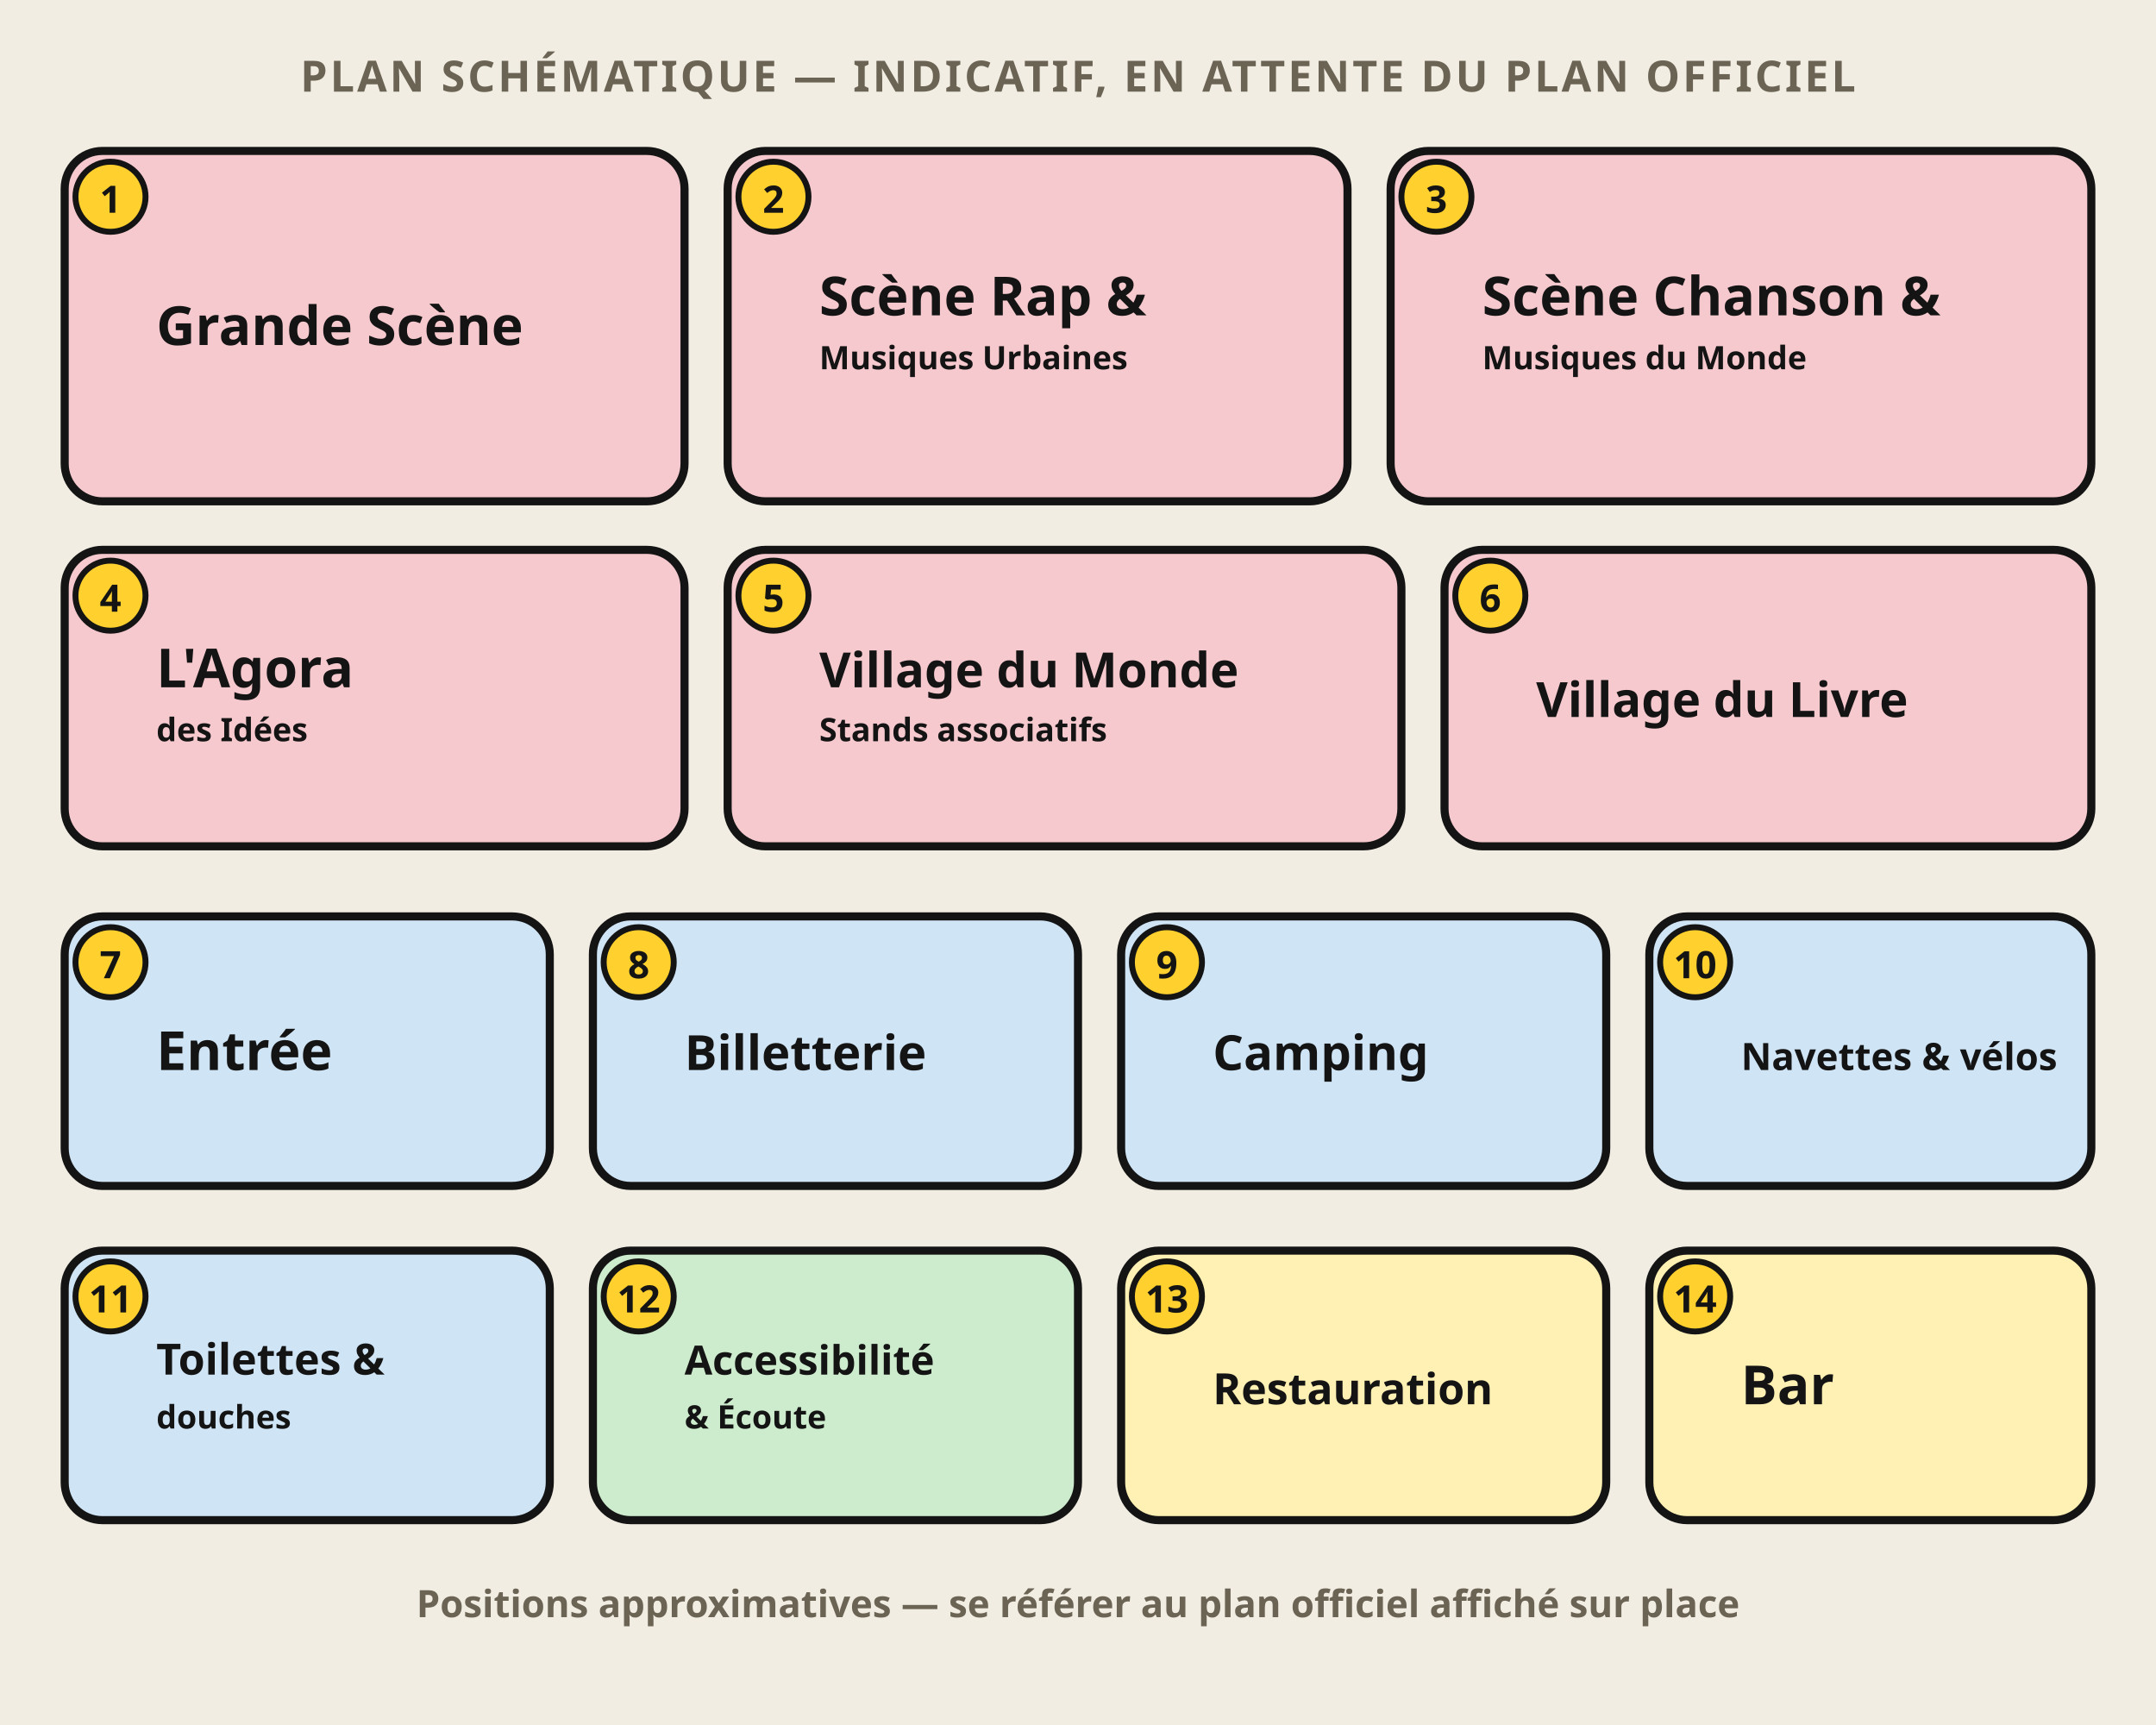
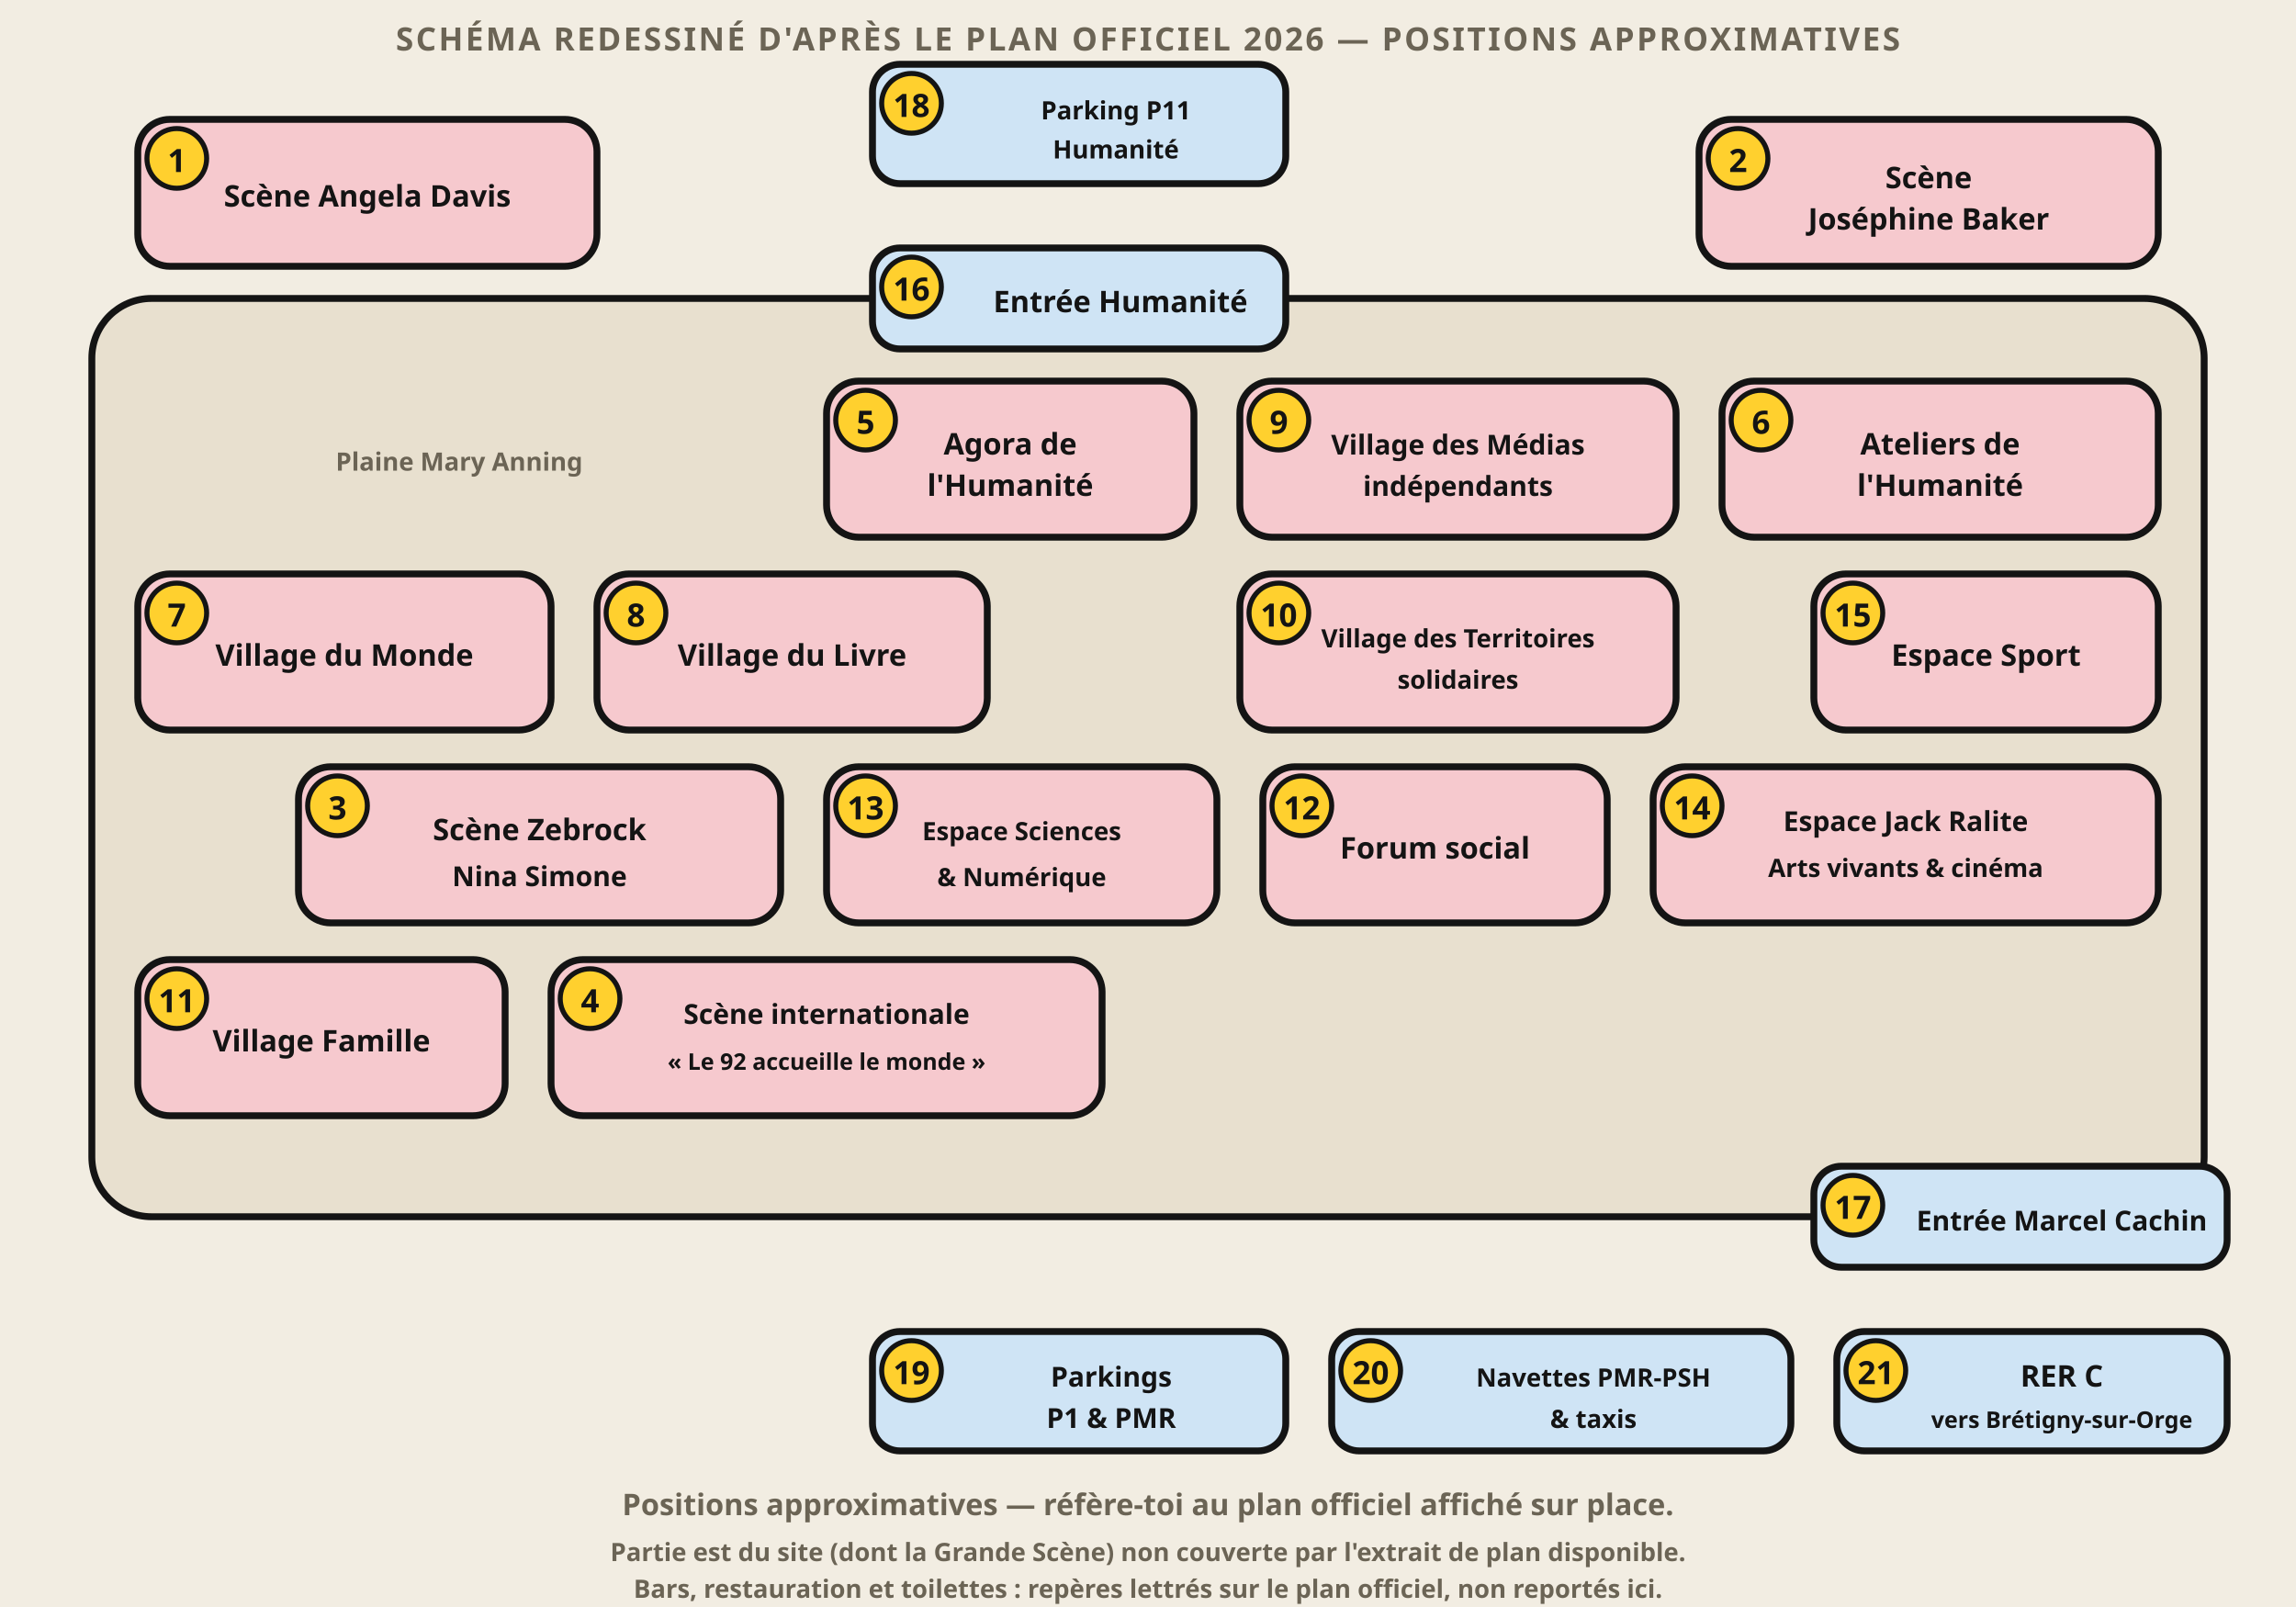
- <svg xmlns="http://www.w3.org/2000/svg" viewBox="0 0 800 640" font-family="system-ui, sans-serif">
+ <svg xmlns="http://www.w3.org/2000/svg" viewBox="0 0 1000 700" font-family="system-ui, sans-serif">
  <defs>
    <style>
      .zone { stroke: #141414; stroke-width: 3; }
+       .ground { fill: #e8e0cf; stroke: #141414; stroke-width: 3; }
      .prog { fill: #f6c9ce; }
      .accueil { fill: #cfe4f5; }
-       .bienetre { fill: #cdeccd; }
-       .vente { fill: #fff0b3; }
-       .label { fill: #141414; font-weight: 800; text-anchor: start; }
-       .sub { fill: #141414; font-weight: 600; text-anchor: start; }
+       .t { fill: #141414; font-weight: 800; text-anchor: middle; }
+       .s { fill: #141414; font-weight: 600; text-anchor: middle; }
+       .land { fill: #6b6455; font-weight: 600; text-anchor: middle; }
      .num { fill: #141414; font-weight: 800; font-size: 14px; text-anchor: middle; dominant-baseline: middle; }
      .badge { fill: #ffd02e; stroke: #141414; stroke-width: 2.2; }
+       .note { fill: #6b6455; font-weight: 600; text-anchor: middle; }
    </style>
  </defs>
-   <rect x="0" y="0" width="800" height="640" fill="#f2ede2" />
-   <text x="400" y="34" text-anchor="middle" font-size="16" font-weight="800" fill="#6b6455" letter-spacing="1">
-     PLAN SCHÉMATIQUE — INDICATIF, EN ATTENTE DU PLAN OFFICIEL
+   <rect x="0" y="0" width="1000" height="700" fill="#f2ede2" />
+   <text x="500" y="22" class="note" font-size="14" font-weight="800" letter-spacing="1">
+     SCHÉMA REDESSINÉ D'APRÈS LE PLAN OFFICIEL 2026 — POSITIONS APPROXIMATIVES
  </text>
-   <rect class="zone prog" x="24" y="56" width="230" height="130" rx="14" />
-   <text class="label" x="58" y="128" font-size="20">Grande Scène</text>
-   <circle class="badge" cx="41" cy="73" r="13" />
-   <text class="num" x="41" y="74">1</text>
-   <rect class="zone prog" x="270" y="56" width="230" height="130" rx="14" />
-   <text class="label" x="304" y="117" font-size="20">Scène Rap &amp;</text>
-   <text class="sub" x="304" y="137" font-size="12">Musiques Urbaines</text>
-   <circle class="badge" cx="287" cy="73" r="13" />
-   <text class="num" x="287" y="74">2</text>
-   <rect class="zone prog" x="516" y="56" width="260" height="130" rx="14" />
-   <text class="label" x="550" y="117" font-size="20">Scène Chanson &amp;</text>
-   <text class="sub" x="550" y="137" font-size="12">Musiques du Monde</text>
-   <circle class="badge" cx="533" cy="73" r="13" />
-   <text class="num" x="533" y="74">3</text>
-   <rect class="zone prog" x="24" y="204" width="230" height="110" rx="14" />
-   <text class="label" x="58" y="255" font-size="20">L'Agora</text>
-   <text class="sub" x="58" y="275" font-size="12">des Idées</text>
-   <circle class="badge" cx="41" cy="221" r="13" />
-   <text class="num" x="41" y="222">4</text>
-   <rect class="zone prog" x="270" y="204" width="250" height="110" rx="14" />
-   <text class="label" x="304" y="255" font-size="18">Village du Monde</text>
-   <text class="sub" x="304" y="275" font-size="12">Stands associatifs</text>
-   <circle class="badge" cx="287" cy="221" r="13" />
-   <text class="num" x="287" y="222">5</text>
-   <rect class="zone prog" x="536" y="204" width="240" height="110" rx="14" />
-   <text class="label" x="570" y="266" font-size="18">Village du Livre</text>
-   <circle class="badge" cx="553" cy="221" r="13" />
-   <text class="num" x="553" y="222">6</text>
-   <rect class="zone accueil" x="24" y="340" width="180" height="100" rx="14" />
-   <text class="label" x="58" y="397" font-size="20">Entrée</text>
-   <circle class="badge" cx="41" cy="357" r="13" />
-   <text class="num" x="41" y="358">7</text>
-   <rect class="zone accueil" x="220" y="340" width="180" height="100" rx="14" />
-   <text class="label" x="254" y="397" font-size="18">Billetterie</text>
-   <circle class="badge" cx="237" cy="357" r="13" />
-   <text class="num" x="237" y="358">8</text>
-   <rect class="zone accueil" x="416" y="340" width="180" height="100" rx="14" />
-   <text class="label" x="450" y="397" font-size="18">Camping</text>
-   <circle class="badge" cx="433" cy="357" r="13" />
-   <text class="num" x="433" y="358">9</text>
-   <rect class="zone accueil" x="612" y="340" width="164" height="100" rx="14" />
-   <text class="label" x="646" y="397" font-size="14">Navettes &amp; vélos</text>
-   <circle class="badge" cx="629" cy="357" r="13" />
-   <text class="num" x="629" y="358">10</text>
-   <rect class="zone accueil" x="24" y="464" width="180" height="100" rx="14" />
-   <text class="label" x="58" y="510" font-size="16">Toilettes &amp;</text>
-   <text class="sub" x="58" y="530" font-size="12">douches</text>
-   <circle class="badge" cx="41" cy="481" r="13" />
-   <text class="num" x="41" y="482">11</text>
-   <rect class="zone bienetre" x="220" y="464" width="180" height="100" rx="14" />
-   <text class="label" x="254" y="510" font-size="15">Accessibilité</text>
-   <text class="sub" x="254" y="530" font-size="12">&amp; Écoute</text>
-   <circle class="badge" cx="237" cy="481" r="13" />
-   <text class="num" x="237" y="482">12</text>
-   <rect class="zone vente" x="416" y="464" width="180" height="100" rx="14" />
-   <text class="label" x="450" y="521" font-size="16">Restauration</text>
-   <circle class="badge" cx="433" cy="481" r="13" />
-   <text class="num" x="433" y="482">13</text>
-   <rect class="zone vente" x="612" y="464" width="164" height="100" rx="14" />
-   <text class="label" x="646" y="521" font-size="20">Bar</text>
-   <circle class="badge" cx="629" cy="481" r="13" />
-   <text class="num" x="629" y="482">14</text>
-   <text x="400" y="600" text-anchor="middle" font-size="14" font-weight="600" fill="#6b6455">
-     Positions approximatives — se référer au plan officiel affiché sur place
+   <rect class="ground" x="40" y="130" width="920" height="400" rx="26" />
+   <text x="200" y="205" class="land" font-size="11">Plaine Mary Anning</text>
+   <rect class="zone accueil" x="380" y="28" width="180" height="52" rx="12" />
+   <text x="486" y="52" class="t" font-size="11">Parking P11</text>
+   <text x="486" y="69" class="t" font-size="11">Humanité</text>
+   <circle class="badge" cx="397" cy="45" r="13" />
+   <text class="num" x="397" y="46">18</text>
+   <rect class="zone accueil" x="380" y="108" width="180" height="44" rx="12" />
+   <text x="488" y="136" class="t" font-size="13">Entrée Humanité</text>
+   <circle class="badge" cx="397" cy="125" r="13" />
+   <text class="num" x="397" y="126">16</text>
+   <rect class="zone prog" x="60" y="52" width="200" height="64" rx="14" />
+   <text x="160" y="90" class="t" font-size="13">Scène Angela Davis</text>
+   <circle class="badge" cx="77" cy="69" r="13" />
+   <text class="num" x="77" y="70">1</text>
+   <rect class="zone prog" x="740" y="52" width="200" height="64" rx="14" />
+   <text x="840" y="82" class="t" font-size="13">Scène</text>
+   <text x="840" y="100" class="t" font-size="13">Joséphine Baker</text>
+   <circle class="badge" cx="757" cy="69" r="13" />
+   <text class="num" x="757" y="70">2</text>
+   <rect class="zone prog" x="360" y="166" width="160" height="68" rx="14" />
+   <text x="440" y="198" class="t" font-size="13">Agora de</text>
+   <text x="440" y="216" class="t" font-size="13">l'Humanité</text>
+   <circle class="badge" cx="377" cy="183" r="13" />
+   <text class="num" x="377" y="184">5</text>
+   <rect class="zone prog" x="540" y="166" width="190" height="68" rx="14" />
+   <text x="635" y="198" class="t" font-size="12">Village des Médias</text>
+   <text x="635" y="216" class="t" font-size="12">indépendants</text>
+   <circle class="badge" cx="557" cy="183" r="13" />
+   <text class="num" x="557" y="184">9</text>
+   <rect class="zone prog" x="750" y="166" width="190" height="68" rx="14" />
+   <text x="845" y="198" class="t" font-size="13">Ateliers de</text>
+   <text x="845" y="216" class="t" font-size="13">l'Humanité</text>
+   <circle class="badge" cx="767" cy="183" r="13" />
+   <text class="num" x="767" y="184">6</text>
+   <rect class="zone prog" x="60" y="250" width="180" height="68" rx="14" />
+   <text x="150" y="290" class="t" font-size="13">Village du Monde</text>
+   <circle class="badge" cx="77" cy="267" r="13" />
+   <text class="num" x="77" y="268">7</text>
+   <rect class="zone prog" x="260" y="250" width="170" height="68" rx="14" />
+   <text x="345" y="290" class="t" font-size="13">Village du Livre</text>
+   <circle class="badge" cx="277" cy="267" r="13" />
+   <text class="num" x="277" y="268">8</text>
+   <rect class="zone prog" x="540" y="250" width="190" height="68" rx="14" />
+   <text x="635" y="282" class="t" font-size="11">Village des Territoires</text>
+   <text x="635" y="300" class="t" font-size="11">solidaires</text>
+   <circle class="badge" cx="557" cy="267" r="13" />
+   <text class="num" x="557" y="268">10</text>
+   <rect class="zone prog" x="790" y="250" width="150" height="68" rx="14" />
+   <text x="865" y="290" class="t" font-size="13">Espace Sport</text>
+   <circle class="badge" cx="807" cy="267" r="13" />
+   <text class="num" x="807" y="268">15</text>
+   <rect class="zone prog" x="130" y="334" width="210" height="68" rx="14" />
+   <text x="235" y="366" class="t" font-size="13">Scène Zebrock</text>
+   <text x="235" y="386" class="s" font-size="12">Nina Simone</text>
+   <circle class="badge" cx="147" cy="351" r="13" />
+   <text class="num" x="147" y="352">3</text>
+   <rect class="zone prog" x="360" y="334" width="170" height="68" rx="14" />
+   <text x="445" y="366" class="t" font-size="11">Espace Sciences</text>
+   <text x="445" y="386" class="t" font-size="11">&amp; Numérique</text>
+   <circle class="badge" cx="377" cy="351" r="13" />
+   <text class="num" x="377" y="352">13</text>
+   <rect class="zone prog" x="550" y="334" width="150" height="68" rx="14" />
+   <text x="625" y="374" class="t" font-size="13">Forum social</text>
+   <circle class="badge" cx="567" cy="351" r="13" />
+   <text class="num" x="567" y="352">12</text>
+   <rect class="zone prog" x="720" y="334" width="220" height="68" rx="14" />
+   <text x="830" y="362" class="t" font-size="12">Espace Jack Ralite</text>
+   <text x="830" y="382" class="s" font-size="11">Arts vivants &amp; cinéma</text>
+   <circle class="badge" cx="737" cy="351" r="13" />
+   <text class="num" x="737" y="352">14</text>
+   <rect class="zone prog" x="60" y="418" width="160" height="68" rx="14" />
+   <text x="140" y="458" class="t" font-size="13">Village Famille</text>
+   <circle class="badge" cx="77" cy="435" r="13" />
+   <text class="num" x="77" y="436">11</text>
+   <rect class="zone prog" x="240" y="418" width="240" height="68" rx="14" />
+   <text x="360" y="446" class="t" font-size="12">Scène internationale</text>
+   <text x="360" y="466" class="s" font-size="10">« Le 92 accueille le monde »</text>
+   <circle class="badge" cx="257" cy="435" r="13" />
+   <text class="num" x="257" y="436">4</text>
+   <rect class="zone accueil" x="790" y="508" width="180" height="44" rx="12" />
+   <text x="898" y="536" class="t" font-size="12">Entrée Marcel Cachin</text>
+   <circle class="badge" cx="807" cy="525" r="13" />
+   <text class="num" x="807" y="526">17</text>
+   <rect class="zone accueil" x="380" y="580" width="180" height="52" rx="12" />
+   <text x="484" y="604" class="t" font-size="12">Parkings</text>
+   <text x="484" y="622" class="t" font-size="12">P1 &amp; PMR</text>
+   <circle class="badge" cx="397" cy="597" r="13" />
+   <text class="num" x="397" y="598">19</text>
+   <rect class="zone accueil" x="580" y="580" width="200" height="52" rx="12" />
+   <text x="694" y="604" class="t" font-size="11">Navettes PMR-PSH</text>
+   <text x="694" y="622" class="t" font-size="11">&amp; taxis</text>
+   <circle class="badge" cx="597" cy="597" r="13" />
+   <text class="num" x="597" y="598">20</text>
+   <rect class="zone accueil" x="800" y="580" width="170" height="52" rx="12" />
+   <text x="898" y="604" class="t" font-size="13">RER C</text>
+   <text x="898" y="622" class="s" font-size="10">vers Brétigny-sur-Orge</text>
+   <circle class="badge" cx="817" cy="597" r="13" />
+   <text class="num" x="817" y="598">21</text>
+   <text x="500" y="660" class="note" font-size="13">
+     Positions approximatives — réfère-toi au plan officiel affiché sur place.
+   </text>
+   <text x="500" y="680" class="note" font-size="11">
+     Partie est du site (dont la Grande Scène) non couverte par l'extrait de plan disponible.
+   </text>
+   <text x="500" y="696" class="note" font-size="11">
+     Bars, restauration et toilettes : repères lettrés sur le plan officiel, non reportés ici.
  </text>
</svg>
